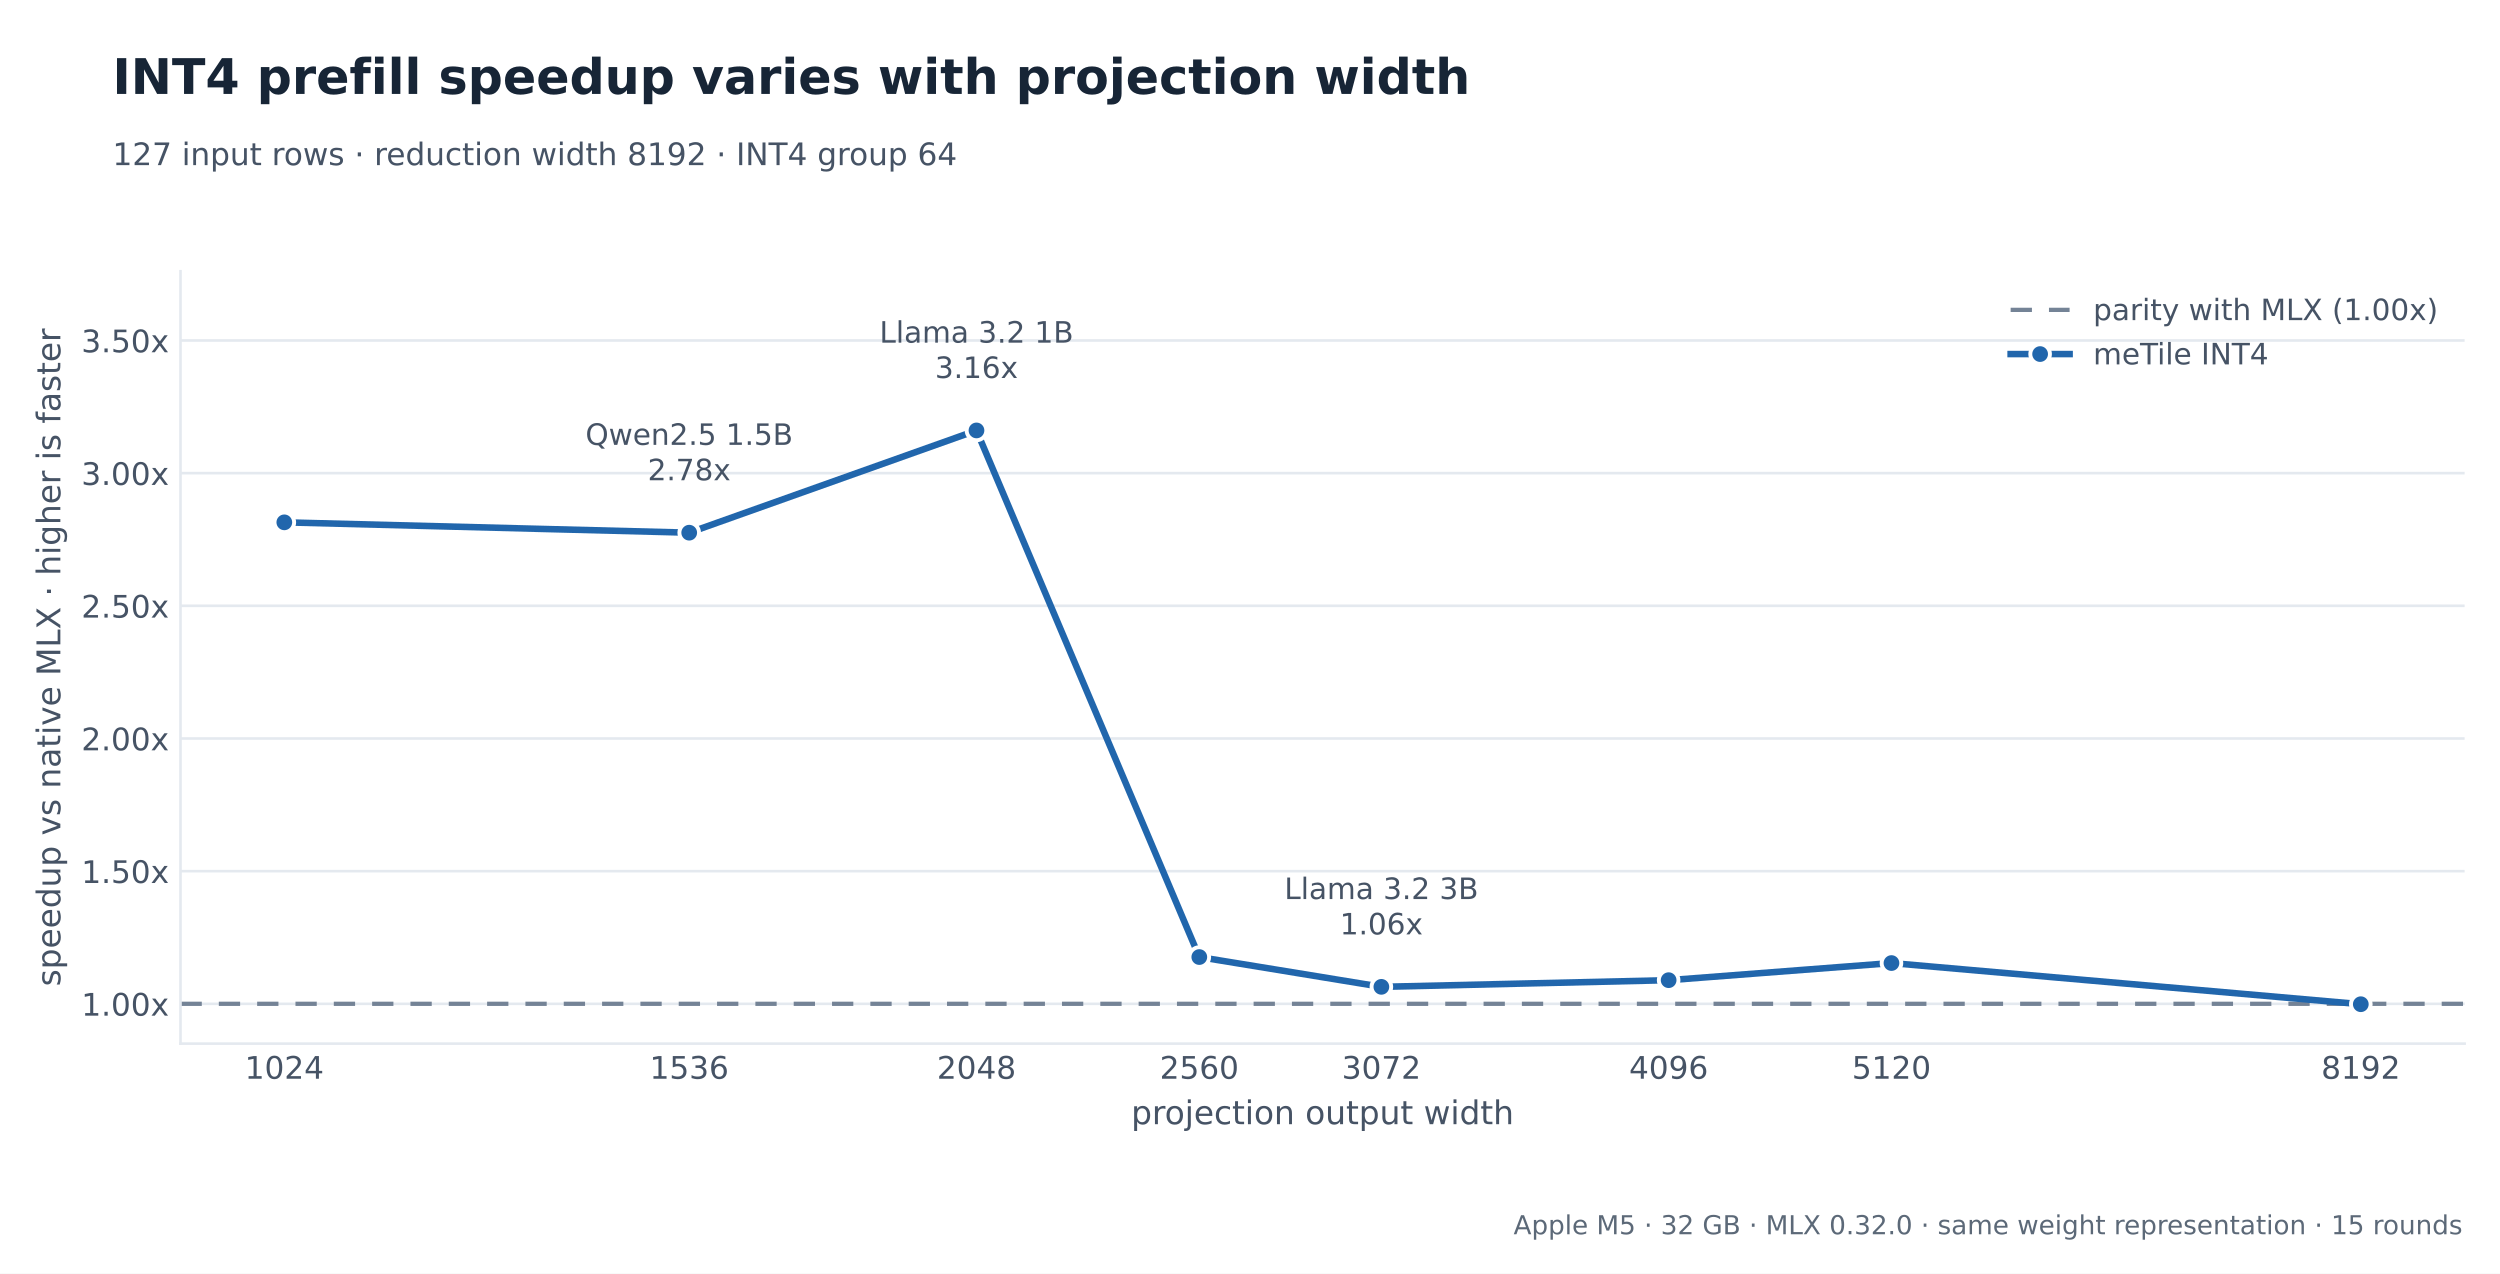
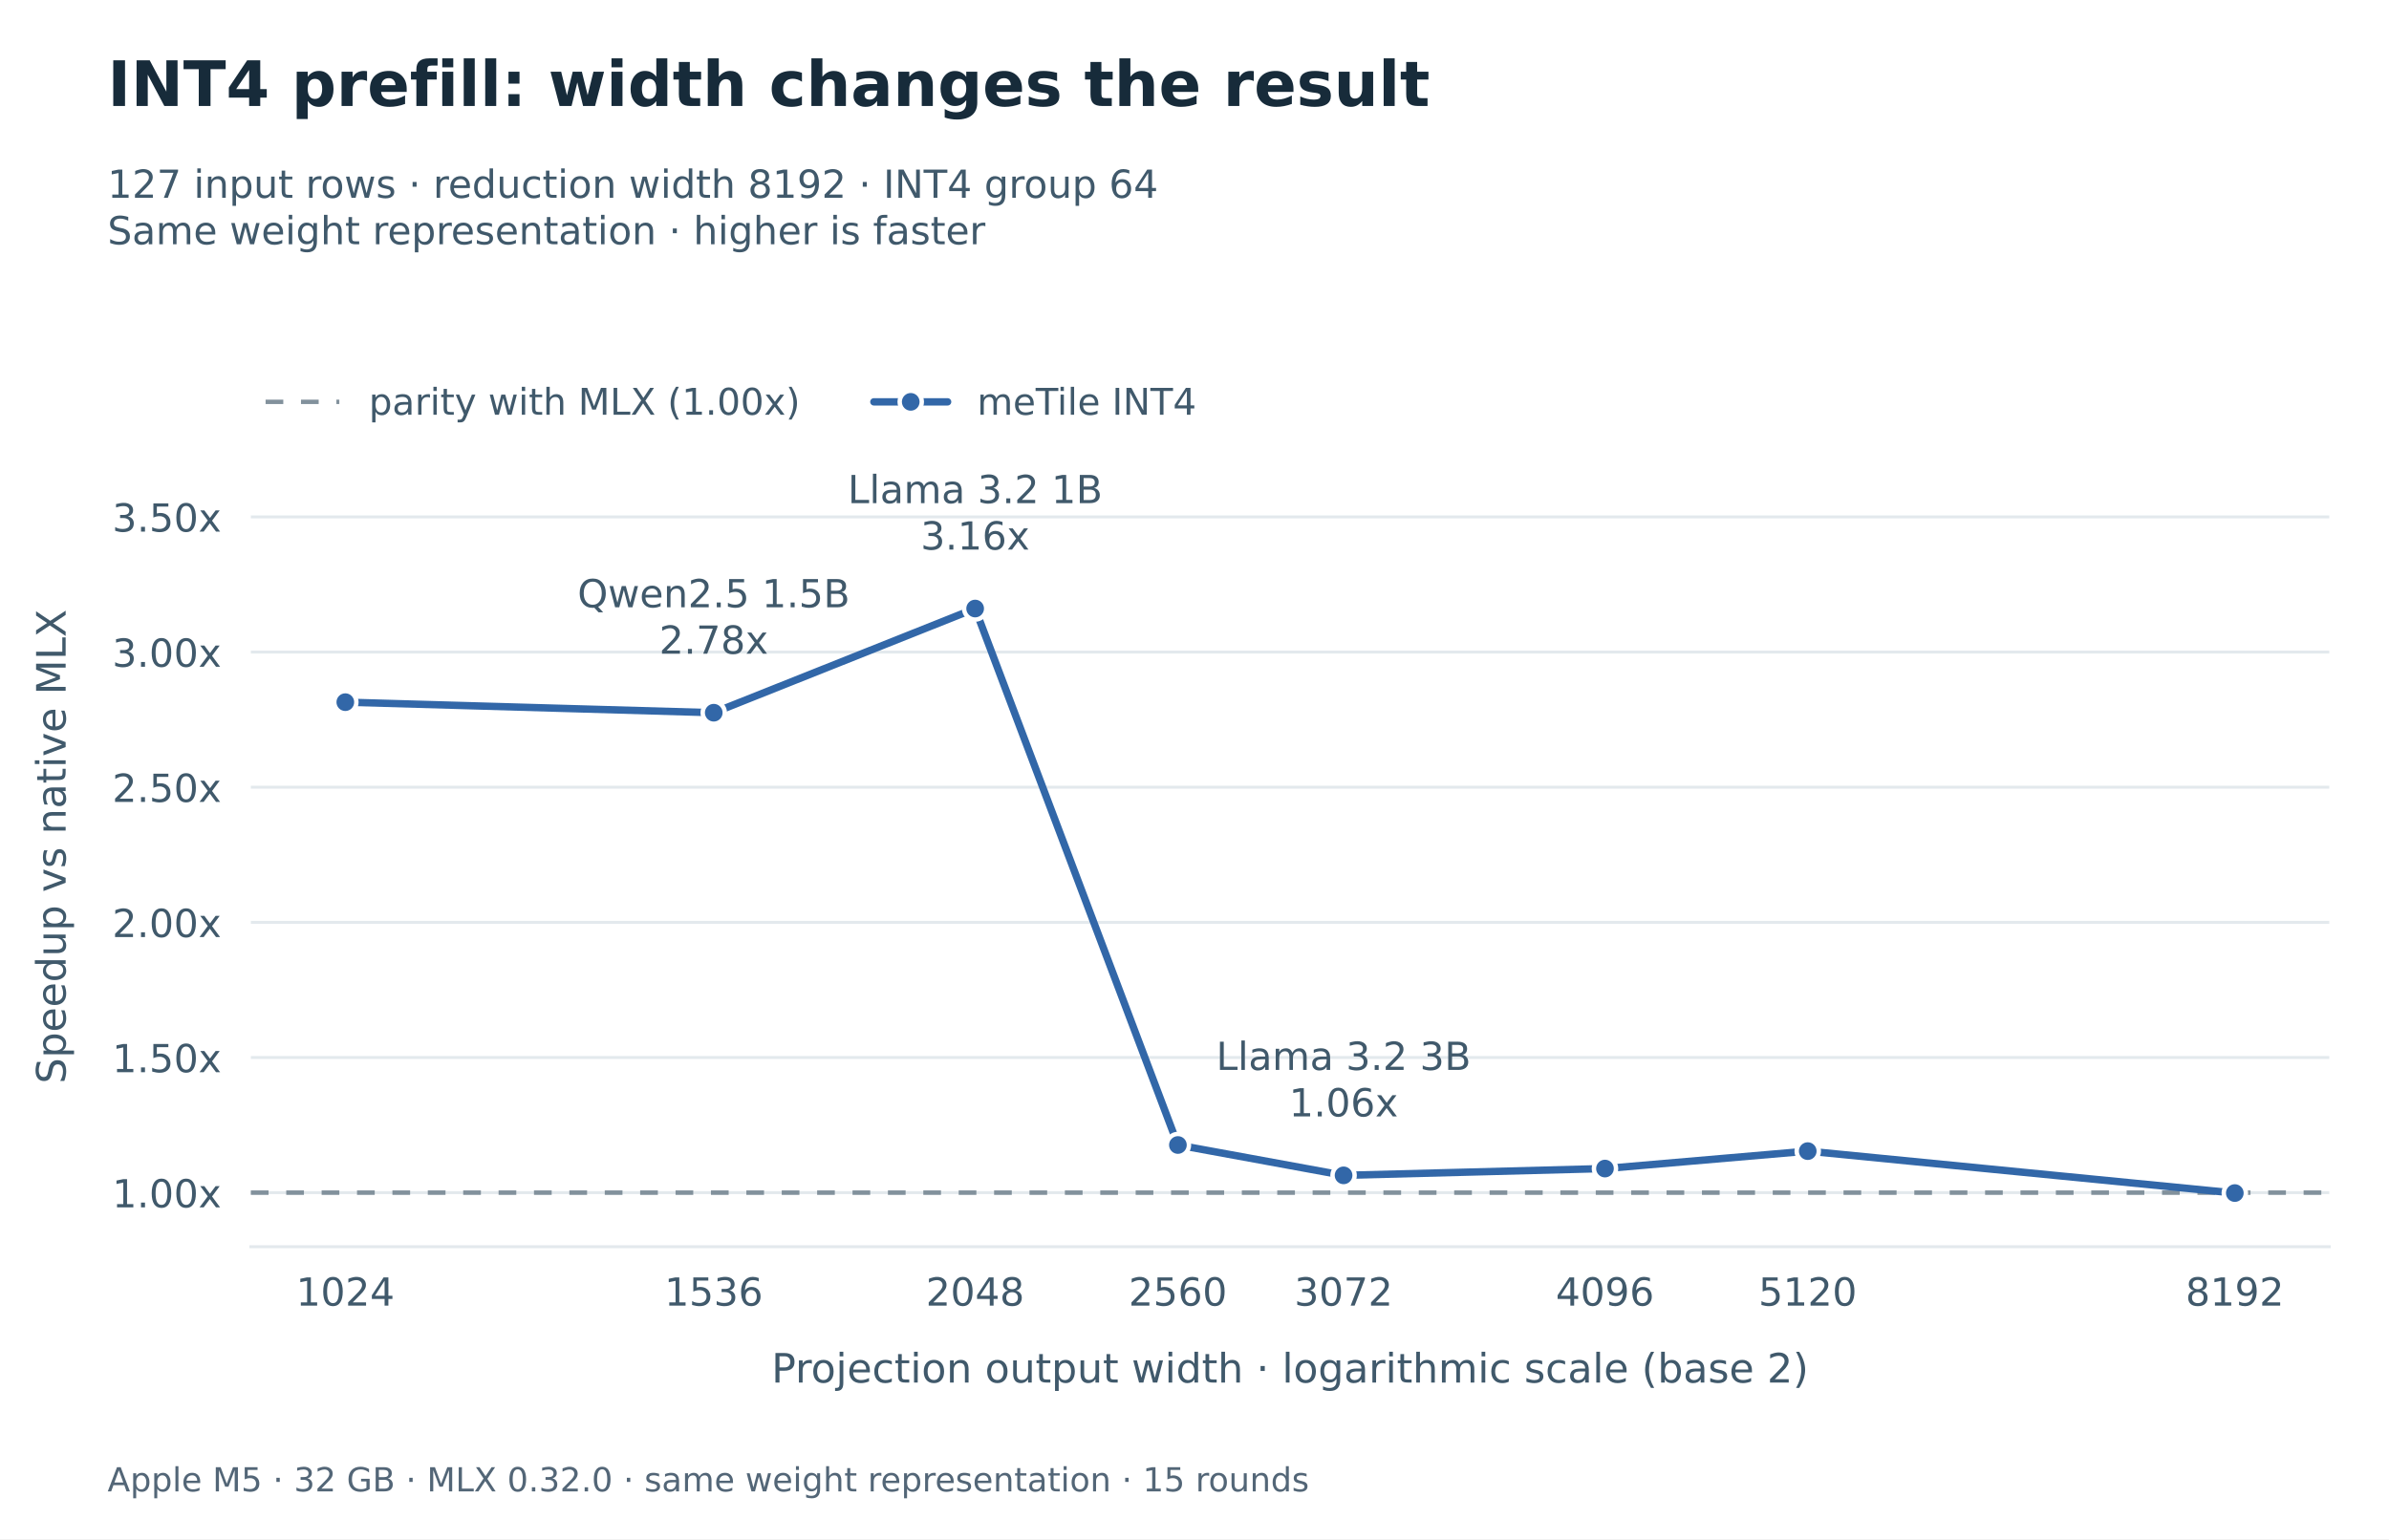
- <svg xmlns="http://www.w3.org/2000/svg" xmlns:xlink="http://www.w3.org/1999/xlink" width="763.2pt" height="388.8pt" viewBox="0 0 763.2 388.8" version="1.1">
+ <svg xmlns="http://www.w3.org/2000/svg" xmlns:xlink="http://www.w3.org/1999/xlink" width="648pt" height="417.6pt" viewBox="0 0 648 417.6" version="1.1">
  <defs>
    <style type="text/css">*{stroke-linejoin: round; stroke-linecap: butt}</style>
  </defs>
  <g id="figure_1">
    <g id="patch_1">
-       <path d="M 0 388.8  L 763.2 388.8  L 763.2 0  L 0 0  z " style="fill: #ffffff" />
+       <path d="M 0 417.6 L 648 417.6 L 648 0 L 0 0 z " style="fill: #ffffff" />
    </g>
    <g id="axes_1">
      <g id="patch_2">
-         <path d="M 55.102 318.598  L 752.4 318.598  L 752.4 82.8  L 55.102 82.8  z " style="fill: #ffffff" />
+         <path d="M 68.04 338.256 L 631.8 338.256 L 631.8 121.104 L 68.04 121.104 z " style="fill: #ffffff" />
      </g>
      <g id="matplotlib.axis_1">
        <g id="xtick_1">
          <g id="line2d_1" />
          <g id="text_1">
-             <text style="font-size: 9.5px; font-family: 'DejaVu Sans', 'Arial', 'Helvetica', sans-serif; text-anchor: middle; fill: #465365" x="86.798" y="329.315" transform="rotate(-0 86.79769 329.3154)">1024</text>
+             <text style="font-size: 10.5px; font-family: 'DejaVu Sans', 'Arial', 'Helvetica', sans-serif; text-anchor: middle; fill: #40596b" x="93.665" y="354.234" transform="rotate(-0 93.66545 354.2335)">1024</text>
          </g>
        </g>
        <g id="xtick_2">
          <g id="line2d_2" />
          <g id="text_2">
-             <text style="font-size: 9.5px; font-family: 'DejaVu Sans', 'Arial', 'Helvetica', sans-serif; text-anchor: middle; fill: #465365" x="210.402" y="329.315" transform="rotate(-0 210.4016 329.3154)">1536</text>
+             <text style="font-size: 10.5px; font-family: 'DejaVu Sans', 'Arial', 'Helvetica', sans-serif; text-anchor: middle; fill: #40596b" x="193.598" y="354.234" transform="rotate(-0 193.5983 354.2335)">1536</text>
          </g>
        </g>
        <g id="xtick_3">
          <g id="line2d_3" />
          <g id="text_3">
-             <text style="font-size: 9.5px; font-family: 'DejaVu Sans', 'Arial', 'Helvetica', sans-serif; text-anchor: middle; fill: #465365" x="298.1" y="329.315" transform="rotate(-0 298.1 329.3154)">2048</text>
+             <text style="font-size: 10.5px; font-family: 'DejaVu Sans', 'Arial', 'Helvetica', sans-serif; text-anchor: middle; fill: #40596b" x="264.502" y="354.234" transform="rotate(-0 264.5018 354.2335)">2048</text>
          </g>
        </g>
        <g id="xtick_4">
          <g id="line2d_4" />
          <g id="text_4">
-             <text style="font-size: 9.5px; font-family: 'DejaVu Sans', 'Arial', 'Helvetica', sans-serif; text-anchor: middle; fill: #465365" x="366.124" y="329.315" transform="rotate(-0 366.1242 329.3154)">2560</text>
+             <text style="font-size: 10.5px; font-family: 'DejaVu Sans', 'Arial', 'Helvetica', sans-serif; text-anchor: middle; fill: #40596b" x="319.499" y="354.234" transform="rotate(-0 319.4988 354.2335)">2560</text>
          </g>
        </g>
        <g id="xtick_5">
          <g id="line2d_5" />
          <g id="text_5">
-             <text style="font-size: 9.5px; font-family: 'DejaVu Sans', 'Arial', 'Helvetica', sans-serif; text-anchor: middle; fill: #465365" x="421.704" y="329.315" transform="rotate(-0 421.7039 329.3154)">3072</text>
+             <text style="font-size: 10.5px; font-family: 'DejaVu Sans', 'Arial', 'Helvetica', sans-serif; text-anchor: middle; fill: #40596b" x="364.435" y="354.234" transform="rotate(-0 364.4347 354.2335)">3072</text>
          </g>
        </g>
        <g id="xtick_6">
          <g id="line2d_6" />
          <g id="text_6">
-             <text style="font-size: 9.5px; font-family: 'DejaVu Sans', 'Arial', 'Helvetica', sans-serif; text-anchor: middle; fill: #465365" x="509.402" y="329.315" transform="rotate(-0 509.4023 329.3154)">4096</text>
+             <text style="font-size: 10.5px; font-family: 'DejaVu Sans', 'Arial', 'Helvetica', sans-serif; text-anchor: middle; fill: #40596b" x="435.338" y="354.234" transform="rotate(-0 435.3382 354.2335)">4096</text>
          </g>
        </g>
        <g id="xtick_7">
          <g id="line2d_7" />
          <g id="text_7">
-             <text style="font-size: 9.5px; font-family: 'DejaVu Sans', 'Arial', 'Helvetica', sans-serif; text-anchor: middle; fill: #465365" x="577.426" y="329.315" transform="rotate(-0 577.4265 329.3154)">5120</text>
+             <text style="font-size: 10.5px; font-family: 'DejaVu Sans', 'Arial', 'Helvetica', sans-serif; text-anchor: middle; fill: #40596b" x="490.335" y="354.234" transform="rotate(-0 490.3352 354.2335)">5120</text>
          </g>
        </g>
        <g id="xtick_8">
          <g id="line2d_8" />
          <g id="text_8">
-             <text style="font-size: 9.5px; font-family: 'DejaVu Sans', 'Arial', 'Helvetica', sans-serif; text-anchor: middle; fill: #465365" x="720.705" y="329.315" transform="rotate(-0 720.7047 329.3154)">8192</text>
+             <text style="font-size: 10.5px; font-family: 'DejaVu Sans', 'Arial', 'Helvetica', sans-serif; text-anchor: middle; fill: #40596b" x="606.175" y="354.234" transform="rotate(-0 606.1745 354.2335)">8192</text>
          </g>
        </g>
        <g id="text_9">
-           <text style="font-size: 10px; font-family: 'DejaVu Sans', 'Arial', 'Helvetica', sans-serif; text-anchor: middle; fill: #465365" x="403.751" y="343.196" transform="rotate(-0 403.7512 343.1961)">projection output width</text>
+           <text style="font-size: 11px; font-family: 'DejaVu Sans', 'Arial', 'Helvetica', sans-serif; text-anchor: middle; fill: #40596b" x="349.92" y="375.114" transform="rotate(-0 349.92 375.1143)">Projection output width · logarithmic scale (base 2)</text>
        </g>
      </g>
      <g id="matplotlib.axis_2">
        <g id="ytick_1">
          <g id="line2d_9">
-             <path d="M 55.102 306.447  L 752.4 306.447  " clip-path="url(#pbca06725e0)" style="fill: none; stroke: #e4e9ef; stroke-width: 0.8; stroke-linecap: square" />
+             <path d="M 68.04 323.588 L 631.8 323.588 " clip-path="url(#p0e2ddbff06)" style="fill: none; stroke: #e3e9ed; stroke-width: 0.8; stroke-linecap: round" />
          </g>
          <g id="line2d_10" />
          <g id="text_10">
-             <text style="font-size: 9.5px; font-family: 'DejaVu Sans', 'Arial', 'Helvetica', sans-serif; text-anchor: end; fill: #465365" x="51.602" y="310.056" transform="rotate(-0 51.60234 310.0559)">1.00x</text>
+             <text style="font-size: 10.5px; font-family: 'DejaVu Sans', 'Arial', 'Helvetica', sans-serif; text-anchor: end; fill: #40596b" x="60.04" y="327.577" transform="rotate(-0 60.04 327.5769)">1.00x</text>
          </g>
        </g>
        <g id="ytick_2">
          <g id="line2d_11">
-             <path d="M 55.102 265.945  L 752.4 265.945  " clip-path="url(#pbca06725e0)" style="fill: none; stroke: #e4e9ef; stroke-width: 0.8; stroke-linecap: square" />
+             <path d="M 68.04 286.918 L 631.8 286.918 " clip-path="url(#p0e2ddbff06)" style="fill: none; stroke: #e3e9ed; stroke-width: 0.8; stroke-linecap: round" />
          </g>
          <g id="line2d_12" />
          <g id="text_11">
-             <text style="font-size: 9.5px; font-family: 'DejaVu Sans', 'Arial', 'Helvetica', sans-serif; text-anchor: end; fill: #465365" x="51.602" y="269.554" transform="rotate(-0 51.60234 269.5537)">1.50x</text>
+             <text style="font-size: 10.5px; font-family: 'DejaVu Sans', 'Arial', 'Helvetica', sans-serif; text-anchor: end; fill: #40596b" x="60.04" y="290.907" transform="rotate(-0 60.04 290.9073)">1.50x</text>
          </g>
        </g>
        <g id="ytick_3">
          <g id="line2d_13">
-             <path d="M 55.102 225.443  L 752.4 225.443  " clip-path="url(#pbca06725e0)" style="fill: none; stroke: #e4e9ef; stroke-width: 0.8; stroke-linecap: square" />
+             <path d="M 68.04 250.249 L 631.8 250.249 " clip-path="url(#p0e2ddbff06)" style="fill: none; stroke: #e3e9ed; stroke-width: 0.8; stroke-linecap: round" />
          </g>
          <g id="line2d_14" />
          <g id="text_12">
-             <text style="font-size: 9.5px; font-family: 'DejaVu Sans', 'Arial', 'Helvetica', sans-serif; text-anchor: end; fill: #465365" x="51.602" y="229.051" transform="rotate(-0 51.60234 229.0514)">2.00x</text>
+             <text style="font-size: 10.5px; font-family: 'DejaVu Sans', 'Arial', 'Helvetica', sans-serif; text-anchor: end; fill: #40596b" x="60.04" y="254.238" transform="rotate(-0 60.04 254.2376)">2.00x</text>
          </g>
        </g>
        <g id="ytick_4">
          <g id="line2d_15">
-             <path d="M 55.102 184.94  L 752.4 184.94  " clip-path="url(#pbca06725e0)" style="fill: none; stroke: #e4e9ef; stroke-width: 0.8; stroke-linecap: square" />
+             <path d="M 68.04 213.579 L 631.8 213.579 " clip-path="url(#p0e2ddbff06)" style="fill: none; stroke: #e3e9ed; stroke-width: 0.8; stroke-linecap: round" />
          </g>
          <g id="line2d_16" />
          <g id="text_13">
-             <text style="font-size: 9.5px; font-family: 'DejaVu Sans', 'Arial', 'Helvetica', sans-serif; text-anchor: end; fill: #465365" x="51.602" y="188.549" transform="rotate(-0 51.60234 188.5492)">2.50x</text>
+             <text style="font-size: 10.5px; font-family: 'DejaVu Sans', 'Arial', 'Helvetica', sans-serif; text-anchor: end; fill: #40596b" x="60.04" y="217.568" transform="rotate(-0 60.04 217.568)">2.50x</text>
          </g>
        </g>
        <g id="ytick_5">
          <g id="line2d_17">
-             <path d="M 55.102 144.438  L 752.4 144.438  " clip-path="url(#pbca06725e0)" style="fill: none; stroke: #e4e9ef; stroke-width: 0.8; stroke-linecap: square" />
+             <path d="M 68.04 176.91 L 631.8 176.91 " clip-path="url(#p0e2ddbff06)" style="fill: none; stroke: #e3e9ed; stroke-width: 0.8; stroke-linecap: round" />
          </g>
          <g id="line2d_18" />
          <g id="text_14">
-             <text style="font-size: 9.5px; font-family: 'DejaVu Sans', 'Arial', 'Helvetica', sans-serif; text-anchor: end; fill: #465365" x="51.602" y="148.047" transform="rotate(-0 51.60234 148.047)">3.00x</text>
+             <text style="font-size: 10.5px; font-family: 'DejaVu Sans', 'Arial', 'Helvetica', sans-serif; text-anchor: end; fill: #40596b" x="60.04" y="180.898" transform="rotate(-0 60.04 180.8983)">3.00x</text>
          </g>
        </g>
        <g id="ytick_6">
          <g id="line2d_19">
-             <path d="M 55.102 103.936  L 752.4 103.936  " clip-path="url(#pbca06725e0)" style="fill: none; stroke: #e4e9ef; stroke-width: 0.8; stroke-linecap: square" />
+             <path d="M 68.04 140.24 L 631.8 140.24 " clip-path="url(#p0e2ddbff06)" style="fill: none; stroke: #e3e9ed; stroke-width: 0.8; stroke-linecap: round" />
          </g>
          <g id="line2d_20" />
          <g id="text_15">
-             <text style="font-size: 9.5px; font-family: 'DejaVu Sans', 'Arial', 'Helvetica', sans-serif; text-anchor: end; fill: #465365" x="51.602" y="107.545" transform="rotate(-0 51.60234 107.5448)">3.50x</text>
+             <text style="font-size: 10.5px; font-family: 'DejaVu Sans', 'Arial', 'Helvetica', sans-serif; text-anchor: end; fill: #40596b" x="60.04" y="144.229" transform="rotate(-0 60.04 144.2287)">3.50x</text>
          </g>
        </g>
        <g id="text_16">
-           <text style="font-size: 10px; font-family: 'DejaVu Sans', 'Arial', 'Helvetica', sans-serif; text-anchor: middle; fill: #465365" x="18.425" y="200.699" transform="rotate(-90 18.42484 200.6988)">speedup vs native MLX · higher is faster</text>
+           <text style="font-size: 11px; font-family: 'DejaVu Sans', 'Arial', 'Helvetica', sans-serif; text-anchor: middle; fill: #40596b" x="17.804" y="229.68" transform="rotate(-90 17.80383 229.68)">Speedup vs native MLX</text>
        </g>
      </g>
      <g id="line2d_21">
-         <path d="M 55.102 306.447  L 752.4 306.447  " clip-path="url(#pbca06725e0)" style="fill: none; stroke-dasharray: 6.5,5.2; stroke-dashoffset: 0; stroke: #748396; stroke-width: 1.3" />
+         <path d="M 68.04 323.588 L 631.8 323.588 " clip-path="url(#p0e2ddbff06)" style="fill: none; stroke-dasharray: 4.8,4.8; stroke-dashoffset: 0; stroke: #82919c; stroke-width: 1.2" />
      </g>
      <g id="patch_3">
-         <path d="M 55.102 318.598  L 55.102 82.8  " style="fill: none; stroke: #e4e9ef; stroke-width: 0.8; stroke-linejoin: miter; stroke-linecap: square" />
-       </g>
-       <g id="patch_4">
-         <path d="M 55.102 318.598  L 752.4 318.598  " style="fill: none; stroke: #e4e9ef; stroke-width: 0.8; stroke-linejoin: miter; stroke-linecap: square" />
+         <path d="M 68.04 338.256 L 631.8 338.256 " style="fill: none; stroke: #e3e9ed; stroke-width: 0.8; stroke-linejoin: miter; stroke-linecap: square" />
      </g>
      <g id="line2d_22">
-         <path d="M 86.798 159.46  L 210.402 162.619  L 298.1 131.403  L 366.124 292.168  L 421.704 301.263  L 509.402 299.228  L 577.426 294.002  L 720.705 306.568  " clip-path="url(#pbca06725e0)" style="fill: none; stroke: #2166ac; stroke-width: 2; stroke-linecap: square" />
+         <path d="M 93.665 190.51 L 193.598 193.37 L 264.502 165.108 L 319.499 310.66 L 364.435 318.895 L 435.338 317.052 L 490.335 312.321 L 606.175 323.698 " clip-path="url(#p0e2ddbff06)" style="fill: none; stroke: #3267a8; stroke-width: 2; stroke-linecap: round" />
        <defs>
-           <path id="mb4b3565e3a" d="M 0 3  C 0.796 3 1.559 2.684 2.121 2.121  C 2.684 1.559 3 0.796 3 0  C 3 -0.796 2.684 -1.559 2.121 -2.121  C 1.559 -2.684 0.796 -3 0 -3  C -0.796 -3 -1.559 -2.684 -2.121 -2.121  C -2.684 -1.559 -3 -0.796 -3 0  C -3 0.796 -2.684 1.559 -2.121 2.121  C -1.559 2.684 -0.796 3 0 3  z " style="stroke: #ffffff; stroke-width: 1.2" />
+           <path id="me86fb6e41a" d="M 0 3 C 0.796 3 1.559 2.684 2.121 2.121 C 2.684 1.559 3 0.796 3 0 C 3 -0.796 2.684 -1.559 2.121 -2.121 C 1.559 -2.684 0.796 -3 0 -3 C -0.796 -3 -1.559 -2.684 -2.121 -2.121 C -2.684 -1.559 -3 -0.796 -3 0 C -3 0.796 -2.684 1.559 -2.121 2.121 C -1.559 2.684 -0.796 3 0 3 z " style="stroke: #ffffff; stroke-width: 1.2" />
        </defs>
-         <g clip-path="url(#pbca06725e0)">
-           <use xlink:href="#mb4b3565e3a" x="86.798" y="159.46" style="fill: #2166ac; stroke: #ffffff; stroke-width: 1.2" />
-           <use xlink:href="#mb4b3565e3a" x="210.402" y="162.619" style="fill: #2166ac; stroke: #ffffff; stroke-width: 1.2" />
-           <use xlink:href="#mb4b3565e3a" x="298.1" y="131.403" style="fill: #2166ac; stroke: #ffffff; stroke-width: 1.2" />
-           <use xlink:href="#mb4b3565e3a" x="366.124" y="292.168" style="fill: #2166ac; stroke: #ffffff; stroke-width: 1.2" />
-           <use xlink:href="#mb4b3565e3a" x="421.704" y="301.263" style="fill: #2166ac; stroke: #ffffff; stroke-width: 1.2" />
-           <use xlink:href="#mb4b3565e3a" x="509.402" y="299.228" style="fill: #2166ac; stroke: #ffffff; stroke-width: 1.2" />
-           <use xlink:href="#mb4b3565e3a" x="577.426" y="294.002" style="fill: #2166ac; stroke: #ffffff; stroke-width: 1.2" />
-           <use xlink:href="#mb4b3565e3a" x="720.705" y="306.568" style="fill: #2166ac; stroke: #ffffff; stroke-width: 1.2" />
+         <g clip-path="url(#p0e2ddbff06)">
+           <use xlink:href="#me86fb6e41a" x="93.665" y="190.51" style="fill: #3267a8; stroke: #ffffff; stroke-width: 1.2" />
+           <use xlink:href="#me86fb6e41a" x="193.598" y="193.37" style="fill: #3267a8; stroke: #ffffff; stroke-width: 1.2" />
+           <use xlink:href="#me86fb6e41a" x="264.502" y="165.108" style="fill: #3267a8; stroke: #ffffff; stroke-width: 1.2" />
+           <use xlink:href="#me86fb6e41a" x="319.499" y="310.66" style="fill: #3267a8; stroke: #ffffff; stroke-width: 1.2" />
+           <use xlink:href="#me86fb6e41a" x="364.435" y="318.895" style="fill: #3267a8; stroke: #ffffff; stroke-width: 1.2" />
+           <use xlink:href="#me86fb6e41a" x="435.338" y="317.052" style="fill: #3267a8; stroke: #ffffff; stroke-width: 1.2" />
+           <use xlink:href="#me86fb6e41a" x="490.335" y="312.321" style="fill: #3267a8; stroke: #ffffff; stroke-width: 1.2" />
+           <use xlink:href="#me86fb6e41a" x="606.175" y="323.698" style="fill: #3267a8; stroke: #ffffff; stroke-width: 1.2" />
        </g>
      </g>
      <g id="text_17">
-         <text style="font-size: 9px; font-family: 'DejaVu Sans', 'Arial', 'Helvetica', sans-serif; fill: #465365" transform="translate(178.728 135.8172)">Qwen2.5 1.5B</text>
-         <text style="font-size: 9px; font-family: 'DejaVu Sans', 'Arial', 'Helvetica', sans-serif; fill: #465365" transform="translate(197.7187 146.6189)">2.78x</text>
+         <text style="font-size: 10.5px; font-family: 'DejaVu Sans', 'Arial', 'Helvetica', sans-serif; fill: #40596b" transform="translate(156.6457 164.7679)">Qwen2.5 1.5B</text>
+         <text style="font-size: 10.5px; font-family: 'DejaVu Sans', 'Arial', 'Helvetica', sans-serif; fill: #40596b" transform="translate(178.8015 177.37)">2.78x</text>
      </g>
      <g id="text_18">
-         <text style="font-size: 9px; font-family: 'DejaVu Sans', 'Arial', 'Helvetica', sans-serif; fill: #465365" transform="translate(268.4767 104.6009)">Llama 3.2 1B</text>
-         <text style="font-size: 9px; font-family: 'DejaVu Sans', 'Arial', 'Helvetica', sans-serif; fill: #465365" transform="translate(285.417 115.4027)">3.16x</text>
+         <text style="font-size: 10.5px; font-family: 'DejaVu Sans', 'Arial', 'Helvetica', sans-serif; fill: #40596b" transform="translate(229.9412 136.5055)">Llama 3.2 1B</text>
+         <text style="font-size: 10.5px; font-family: 'DejaVu Sans', 'Arial', 'Helvetica', sans-serif; fill: #40596b" transform="translate(249.705 149.1076)">3.16x</text>
      </g>
      <g id="text_19">
-         <text style="font-size: 9px; font-family: 'DejaVu Sans', 'Arial', 'Helvetica', sans-serif; fill: #465365" transform="translate(392.0806 274.4613)">Llama 3.2 3B</text>
-         <text style="font-size: 9px; font-family: 'DejaVu Sans', 'Arial', 'Helvetica', sans-serif; fill: #465365" transform="translate(409.021 285.263)">1.06x</text>
+         <text style="font-size: 10.5px; font-family: 'DejaVu Sans', 'Arial', 'Helvetica', sans-serif; fill: #40596b" transform="translate(329.8741 290.2927)">Llama 3.2 3B</text>
+         <text style="font-size: 10.5px; font-family: 'DejaVu Sans', 'Arial', 'Helvetica', sans-serif; fill: #40596b" transform="translate(349.6379 302.8947)">1.06x</text>
      </g>
      <g id="legend_1">
        <g id="line2d_23">
-           <path d="M 613.808 94.589  L 622.808 94.589  L 631.808 94.589  " style="fill: none; stroke-dasharray: 6.5,5.2; stroke-dashoffset: 0; stroke: #748396; stroke-width: 1.3" />
+           <path d="M 72.04 109.03 L 82.04 109.03 L 92.04 109.03 " style="fill: none; stroke-dasharray: 4.8,4.8; stroke-dashoffset: 0; stroke: #82919c; stroke-width: 1.2" />
        </g>
        <g id="text_20">
-           <text style="font-size: 9px; font-family: 'DejaVu Sans', 'Arial', 'Helvetica', sans-serif; text-anchor: start; fill: #465365" x="639.008" y="97.739" transform="rotate(-0 639.0084 97.73859)">parity with MLX (1.00x)</text>
+           <text style="font-size: 10px; font-family: 'DejaVu Sans', 'Arial', 'Helvetica', sans-serif; text-anchor: start; fill: #40596b" x="100.04" y="112.53" transform="rotate(-0 100.04 112.5301)">parity with MLX (1.00x)</text>
        </g>
        <g id="line2d_24">
-           <path d="M 613.808 108.089  L 622.808 108.089  L 631.808 108.089  " style="fill: none; stroke: #2166ac; stroke-width: 2; stroke-linecap: square" />
+           <path d="M 237.031 109.03 L 247.031 109.03 L 257.031 109.03 " style="fill: none; stroke: #3267a8; stroke-width: 2; stroke-linecap: round" />
          <g>
-             <use xlink:href="#mb4b3565e3a" x="622.808" y="108.089" style="fill: #2166ac; stroke: #ffffff; stroke-width: 1.2" />
+             <use xlink:href="#me86fb6e41a" x="247.031" y="109.03" style="fill: #3267a8; stroke: #ffffff; stroke-width: 1.2" />
          </g>
        </g>
        <g id="text_21">
-           <text style="font-size: 9px; font-family: 'DejaVu Sans', 'Arial', 'Helvetica', sans-serif; text-anchor: start; fill: #465365" x="639.008" y="111.239" transform="rotate(-0 639.0084 111.2393)">meTile INT4</text>
+           <text style="font-size: 10px; font-family: 'DejaVu Sans', 'Arial', 'Helvetica', sans-serif; text-anchor: start; fill: #40596b" x="265.031" y="112.53" transform="rotate(-0 265.0306 112.5301)">meTile INT4</text>
        </g>
      </g>
    </g>
    <g id="text_22">
-       <text style="font-weight: 700; font-size: 15px; font-family: 'DejaVu Sans', 'Arial', 'Helvetica', sans-serif; text-anchor: start; fill: #172536" x="34.344" y="28.678" transform="rotate(-0 34.344 28.67766)">INT4 prefill speedup varies with projection width</text>
+       <text style="font-weight: 700; font-size: 17px; font-family: 'DejaVu Sans', 'Arial', 'Helvetica', sans-serif; text-anchor: start; fill: #172b3a" x="29.16" y="28.757" transform="rotate(-0 29.16 28.75734)">INT4 prefill: width changes the result</text>
    </g>
    <g id="text_23">
-       <text style="font-size: 9.5px; font-family: 'DejaVu Sans', 'Arial', 'Helvetica', sans-serif; text-anchor: start; fill: #465365" x="34.344" y="50.419" transform="rotate(-0 34.344 50.41852)">127 input rows · reduction width 8192 · INT4 group 64</text>
+       <text style="font-size: 10.5px; font-family: 'DejaVu Sans', 'Arial', 'Helvetica', sans-serif; fill: #40596b" transform="translate(29.16 53.66938)">127 input rows · reduction width 8192 · INT4 group 64</text>
+       <text style="font-size: 10.5px; font-family: 'DejaVu Sans', 'Arial', 'Helvetica', sans-serif; fill: #40596b" transform="translate(29.16 66.27226)">Same weight representation · higher is faster</text>
    </g>
    <g id="text_24">
-       <text style="font-size: 8px; font-family: 'DejaVu Sans', 'Arial', 'Helvetica', sans-serif; text-anchor: end; fill: #5c6978" x="751.752" y="376.798" transform="rotate(-0 751.752 376.7981)">Apple M5 · 32 GB · MLX 0.32.0 · same weight representation · 15 rounds</text>
+       <text style="font-size: 9px; font-family: 'DejaVu Sans', 'Arial', 'Helvetica', sans-serif; text-anchor: start; fill: #536677" x="29.16" y="404.638" transform="rotate(-0 29.16 404.6379)">Apple M5 · 32 GB · MLX 0.32.0 · same weight representation · 15 rounds</text>
    </g>
  </g>
  <defs>
-     <clipPath id="pbca06725e0">
-       <rect x="55.102" y="82.8" width="697.298" height="235.798" />
+     <clipPath id="p0e2ddbff06">
+       <rect x="68.04" y="121.104" width="563.76" height="217.152" />
    </clipPath>
  </defs>
</svg>
